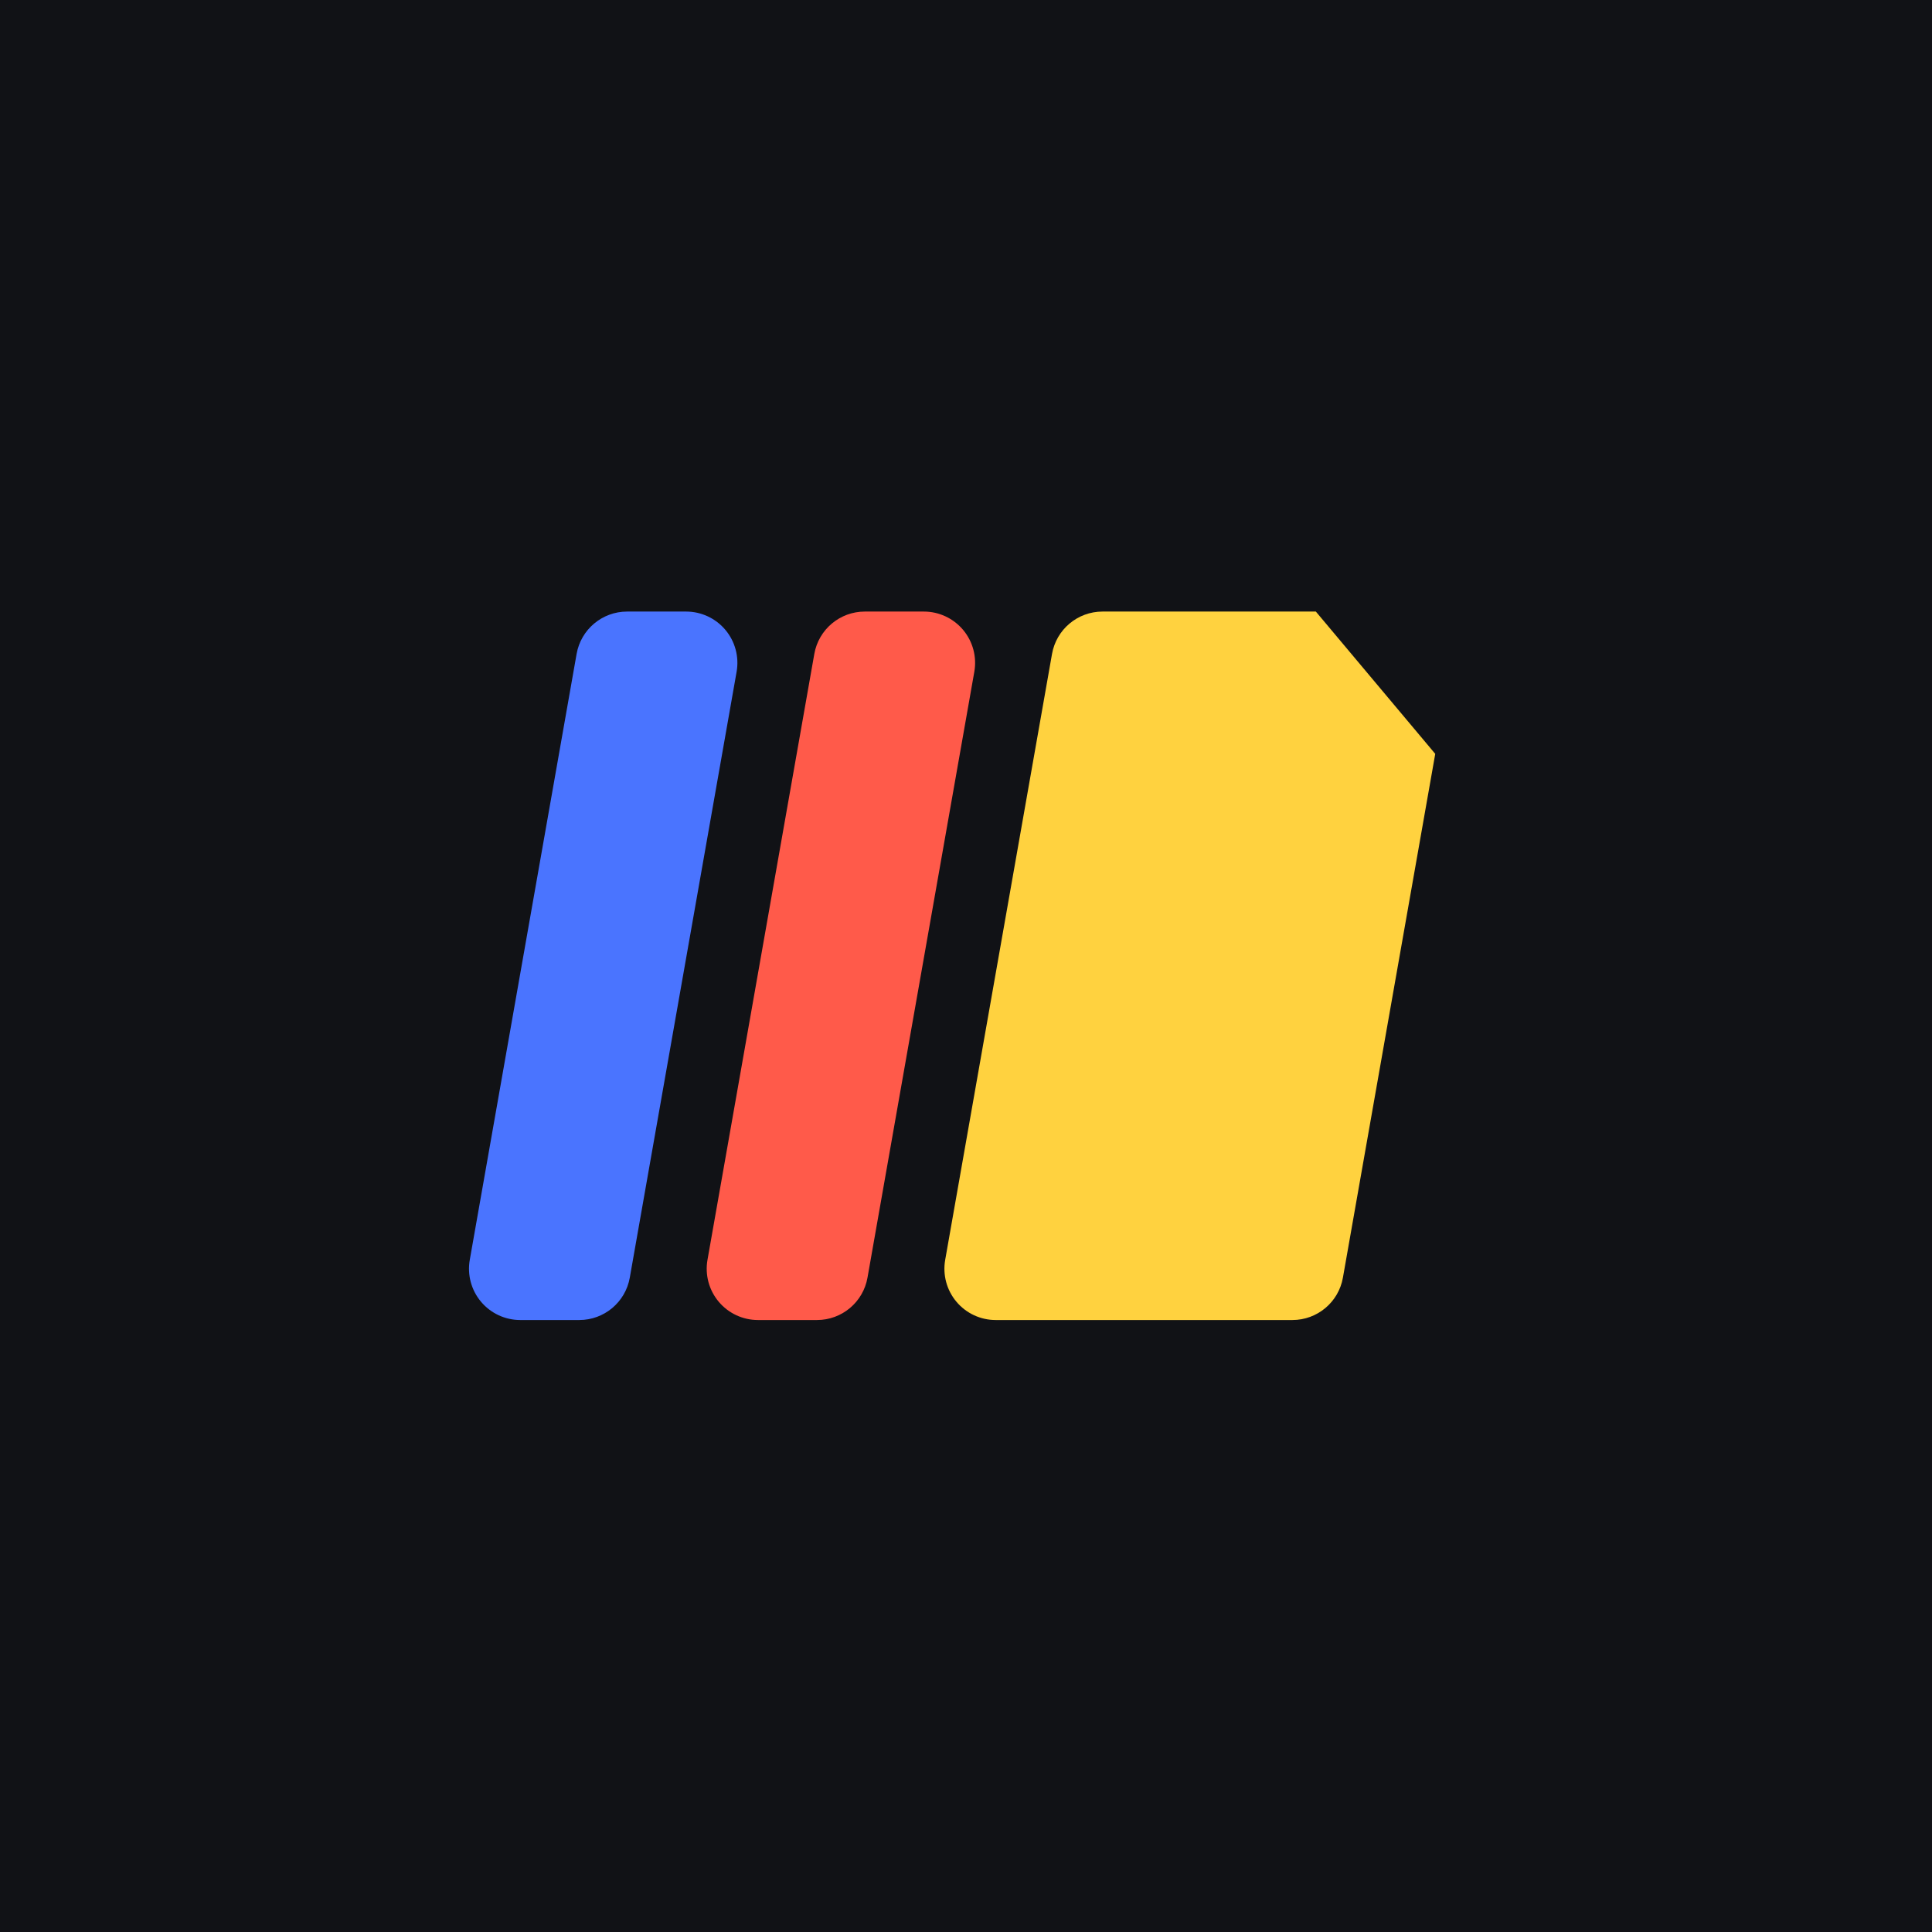
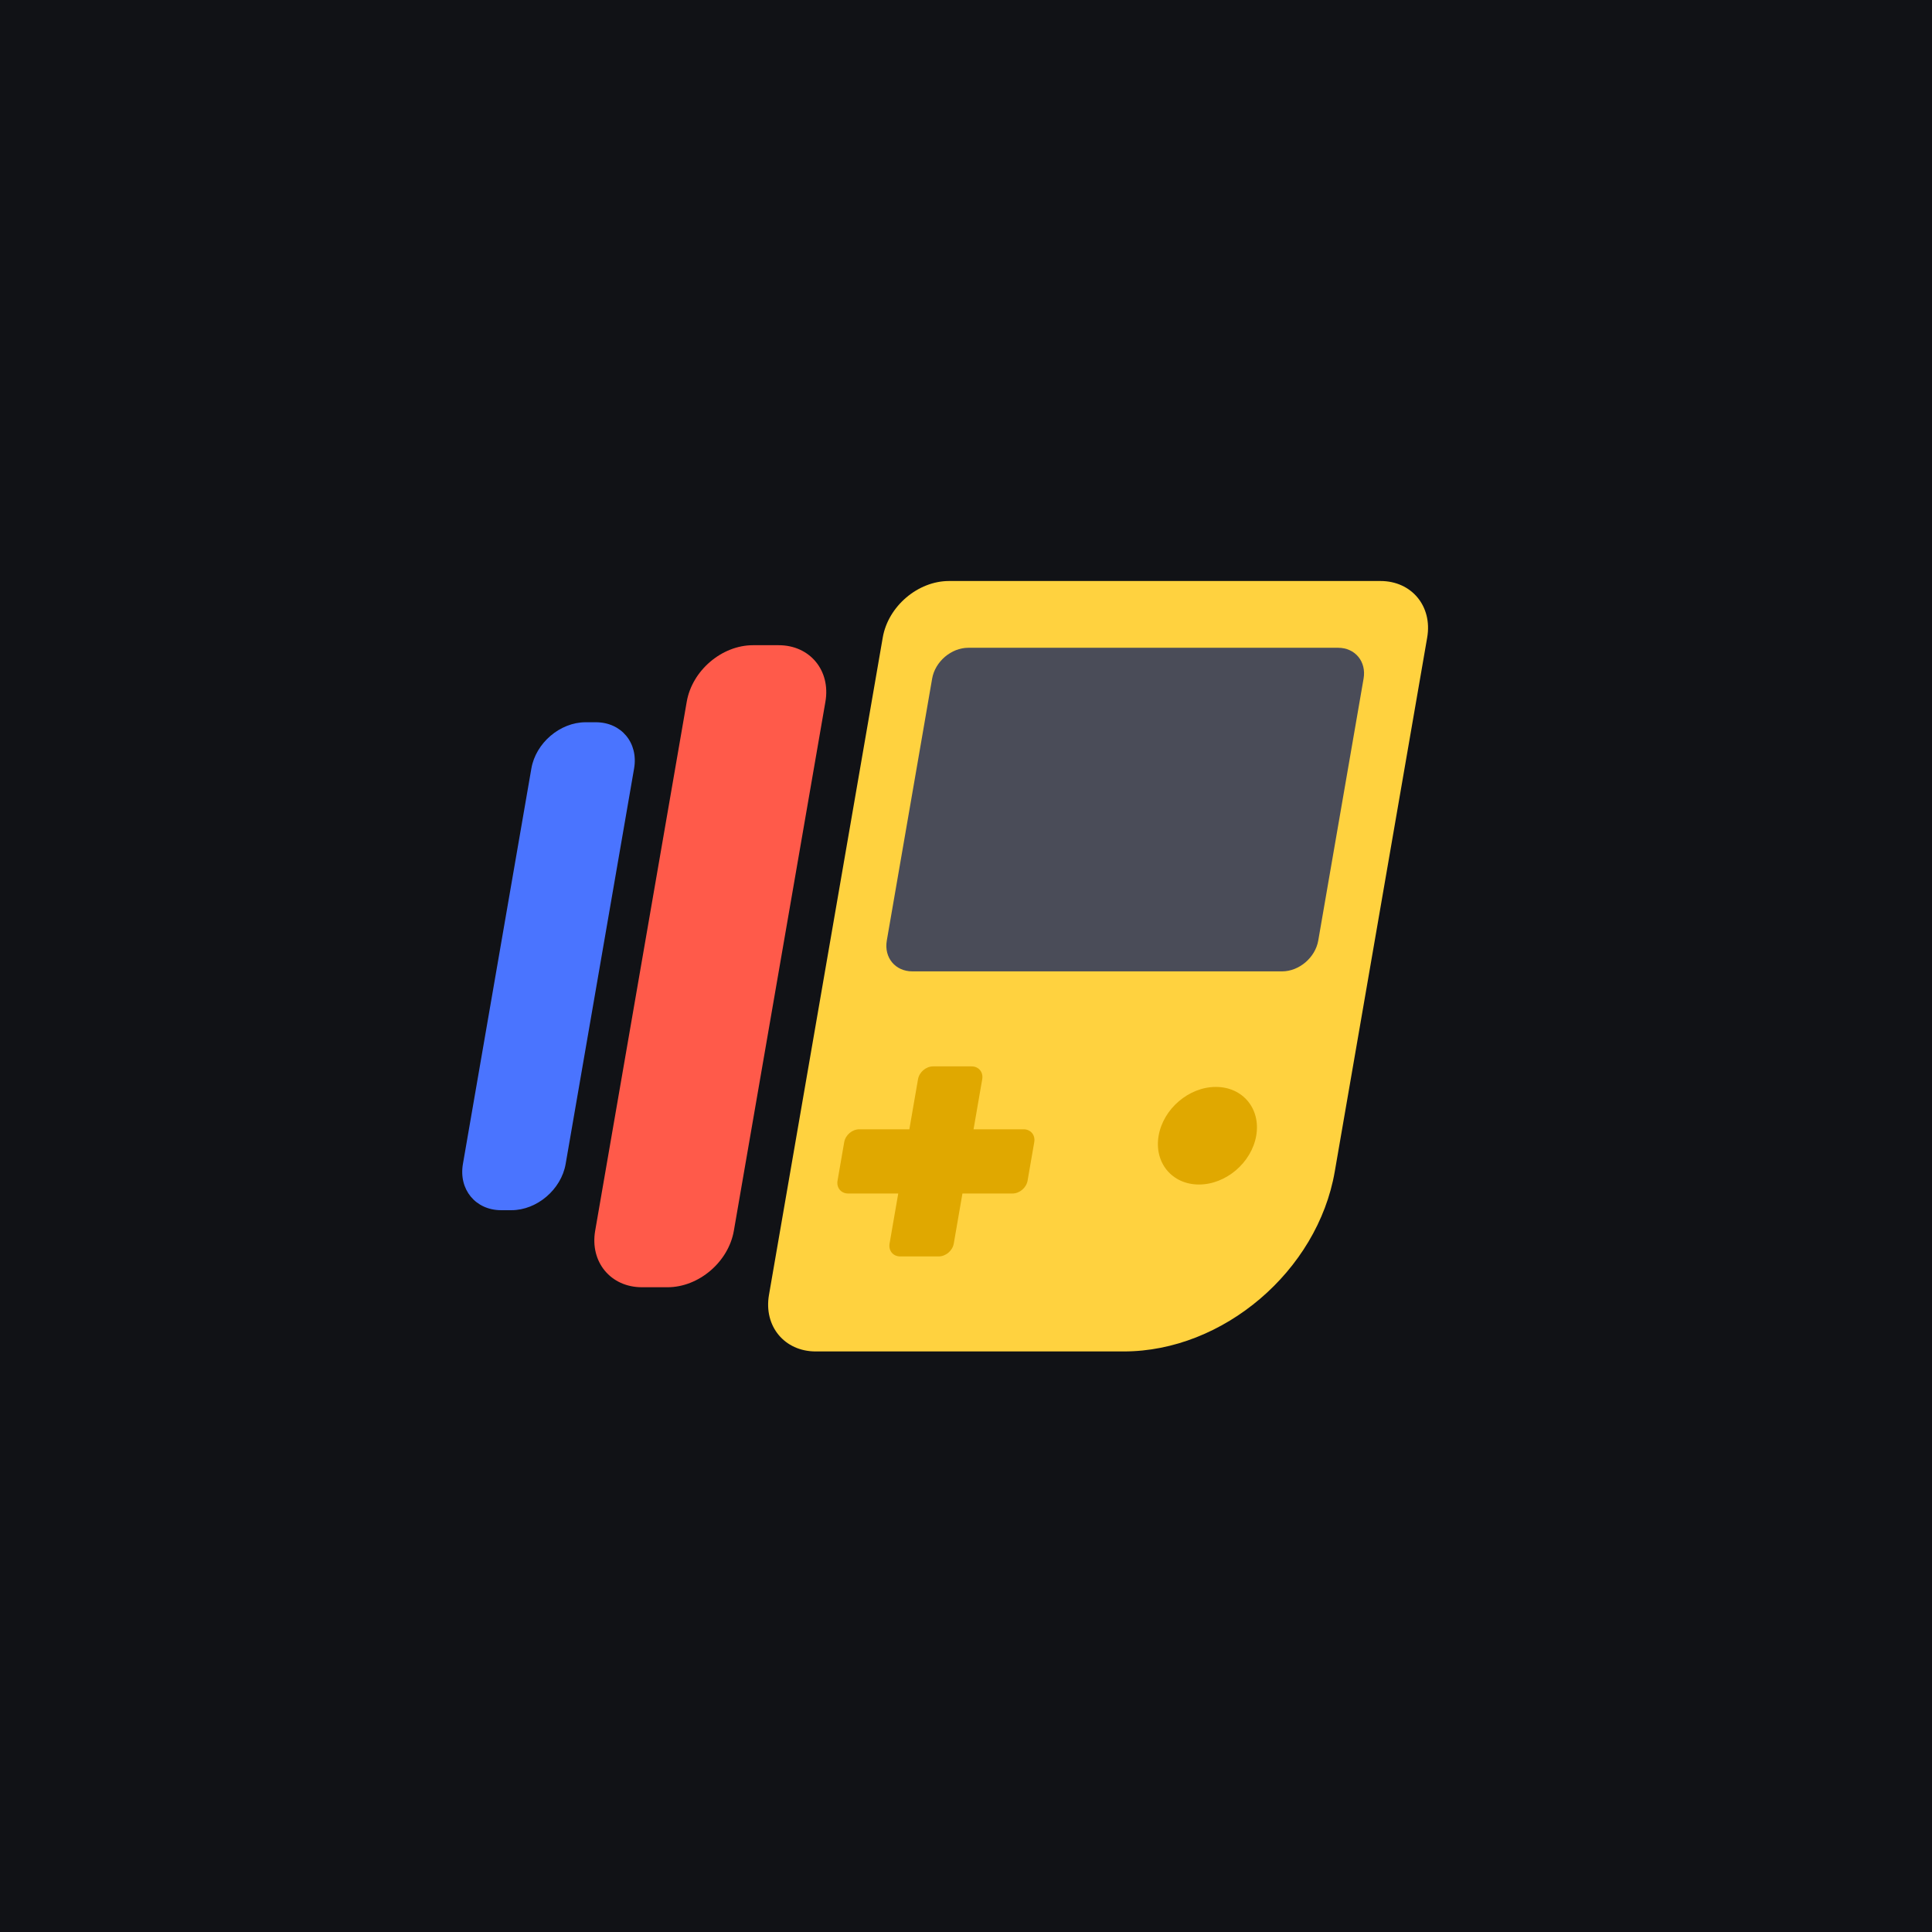
<svg xmlns="http://www.w3.org/2000/svg" viewBox="0 0 64 64">
  <rect width="64" height="64" fill="#111216" />
-   <g transform="translate(12.03 12.23) scale(0.0772)">
-     <g id="icon">
-       <path fill="#4A74FF" d="M67.42 408A22 22 0 0 1 45.75 382.18L91.59 122.18A22 22 0 0 1 113.26 104L138.58 104A22 22 0 0 1 160.25 129.82L114.41 389.82A22 22 0 0 1 92.74 408Z" />
-       <path fill="#FF5A4A" d="M169.42 408A22 22 0 0 1 147.75 382.18L193.59 122.18A22 22 0 0 1 215.26 104L240.58 104A22 22 0 0 1 262.25 129.82L216.41 389.82A22 22 0 0 1 194.74 408Z" />
-       <path fill="#FFD23F" d="M271.42 408A22 22 0 0 1 249.75 382.18L295.59 122.18A22 22 0 0 1 317.26 104L408.8 104L460.03 165.06L420.41 389.82A22 22 0 0 1 398.74 408Z" />
+   <g transform="translate(9.99 11.11) scale(0.0818)">
+     <g id="icon" transform="matrix(1.04 0 -0.18 1.04 106.2 99.47)">
+       <path fill="#4A74FF" d="M18 55H22A18 18 0 0 1 40 73V227A18 18 0 0 1 22 245H18A18 18 0 0 1 0 227V73A18 18 0 0 1 18 55Z" />
+       <path fill="#FF5A4A" d="M78 25H88A22 22 0 0 1 110 47V253A22 22 0 0 1 88 275H78A22 22 0 0 1 56 253V47A22 22 0 0 1 78 25Z" />
+       <path fill="#FFD23F" d="M150 0H318A22 22 0 0 1 340 22V230A70 70 0 0 1 270 300H150A22 22 0 0 1 128 278V22A22 22 0 0 1 150 0Z" />
+       <path fill="#4A4C58" d="M162 26H306A12 12 0 0 1 318 38V140A12 12 0 0 1 306 152H162A12 12 0 0 1 150 140V38A12 12 0 0 1 162 26Z" />
+       <path fill="#E0A800" d="M171.5 194A5 5 0 0 1 176.5 189H191.5A5 5 0 0 1 196.5 194V213.5H216A5 5 0 0 1 221 218.5V233.5A5 5 0 0 1 216 238.5H196.5V258A5 5 0 0 1 191.5 263H176.5A5 5 0 0 1 171.5 258V238.5H152A5 5 0 0 1 147 233.5V218.5A5 5 0 0 1 152 213.5H171.5Z" />
+       <path fill="#E0A800" d="M269 216A19 19 0 1 0 307 216A19 19 0 1 0 269 216Z" />
    </g>
  </g>
</svg>
